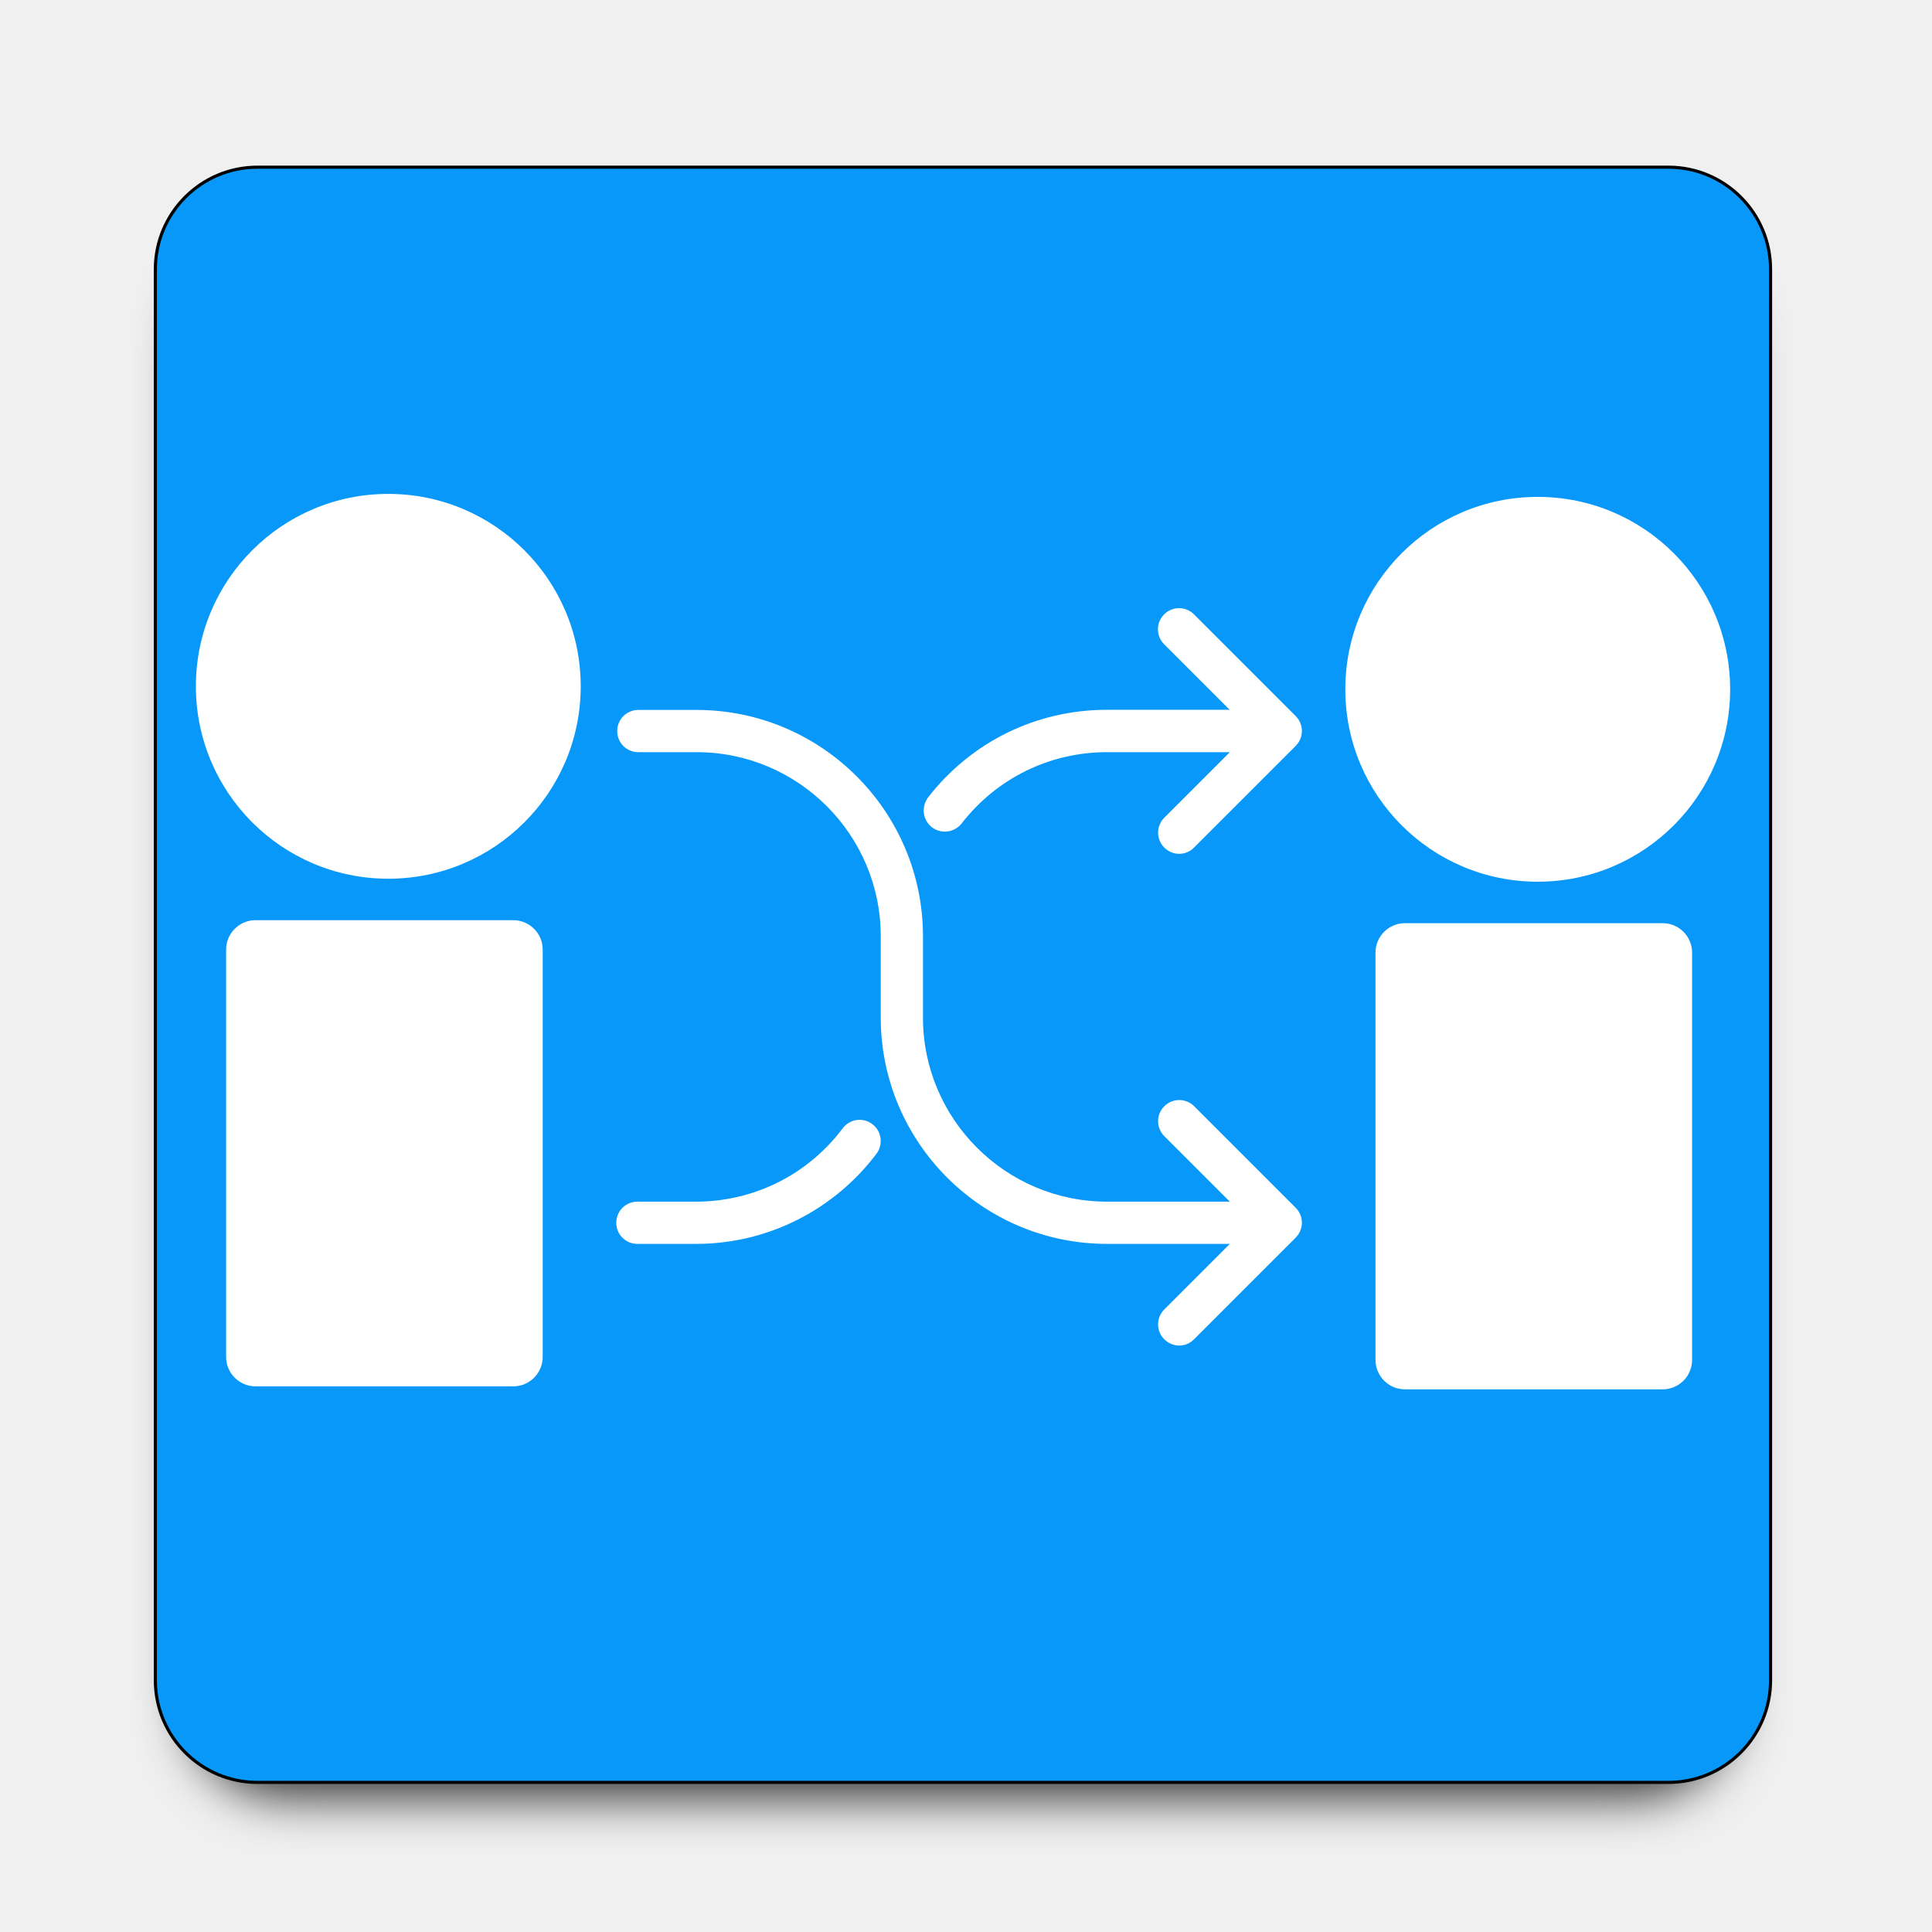
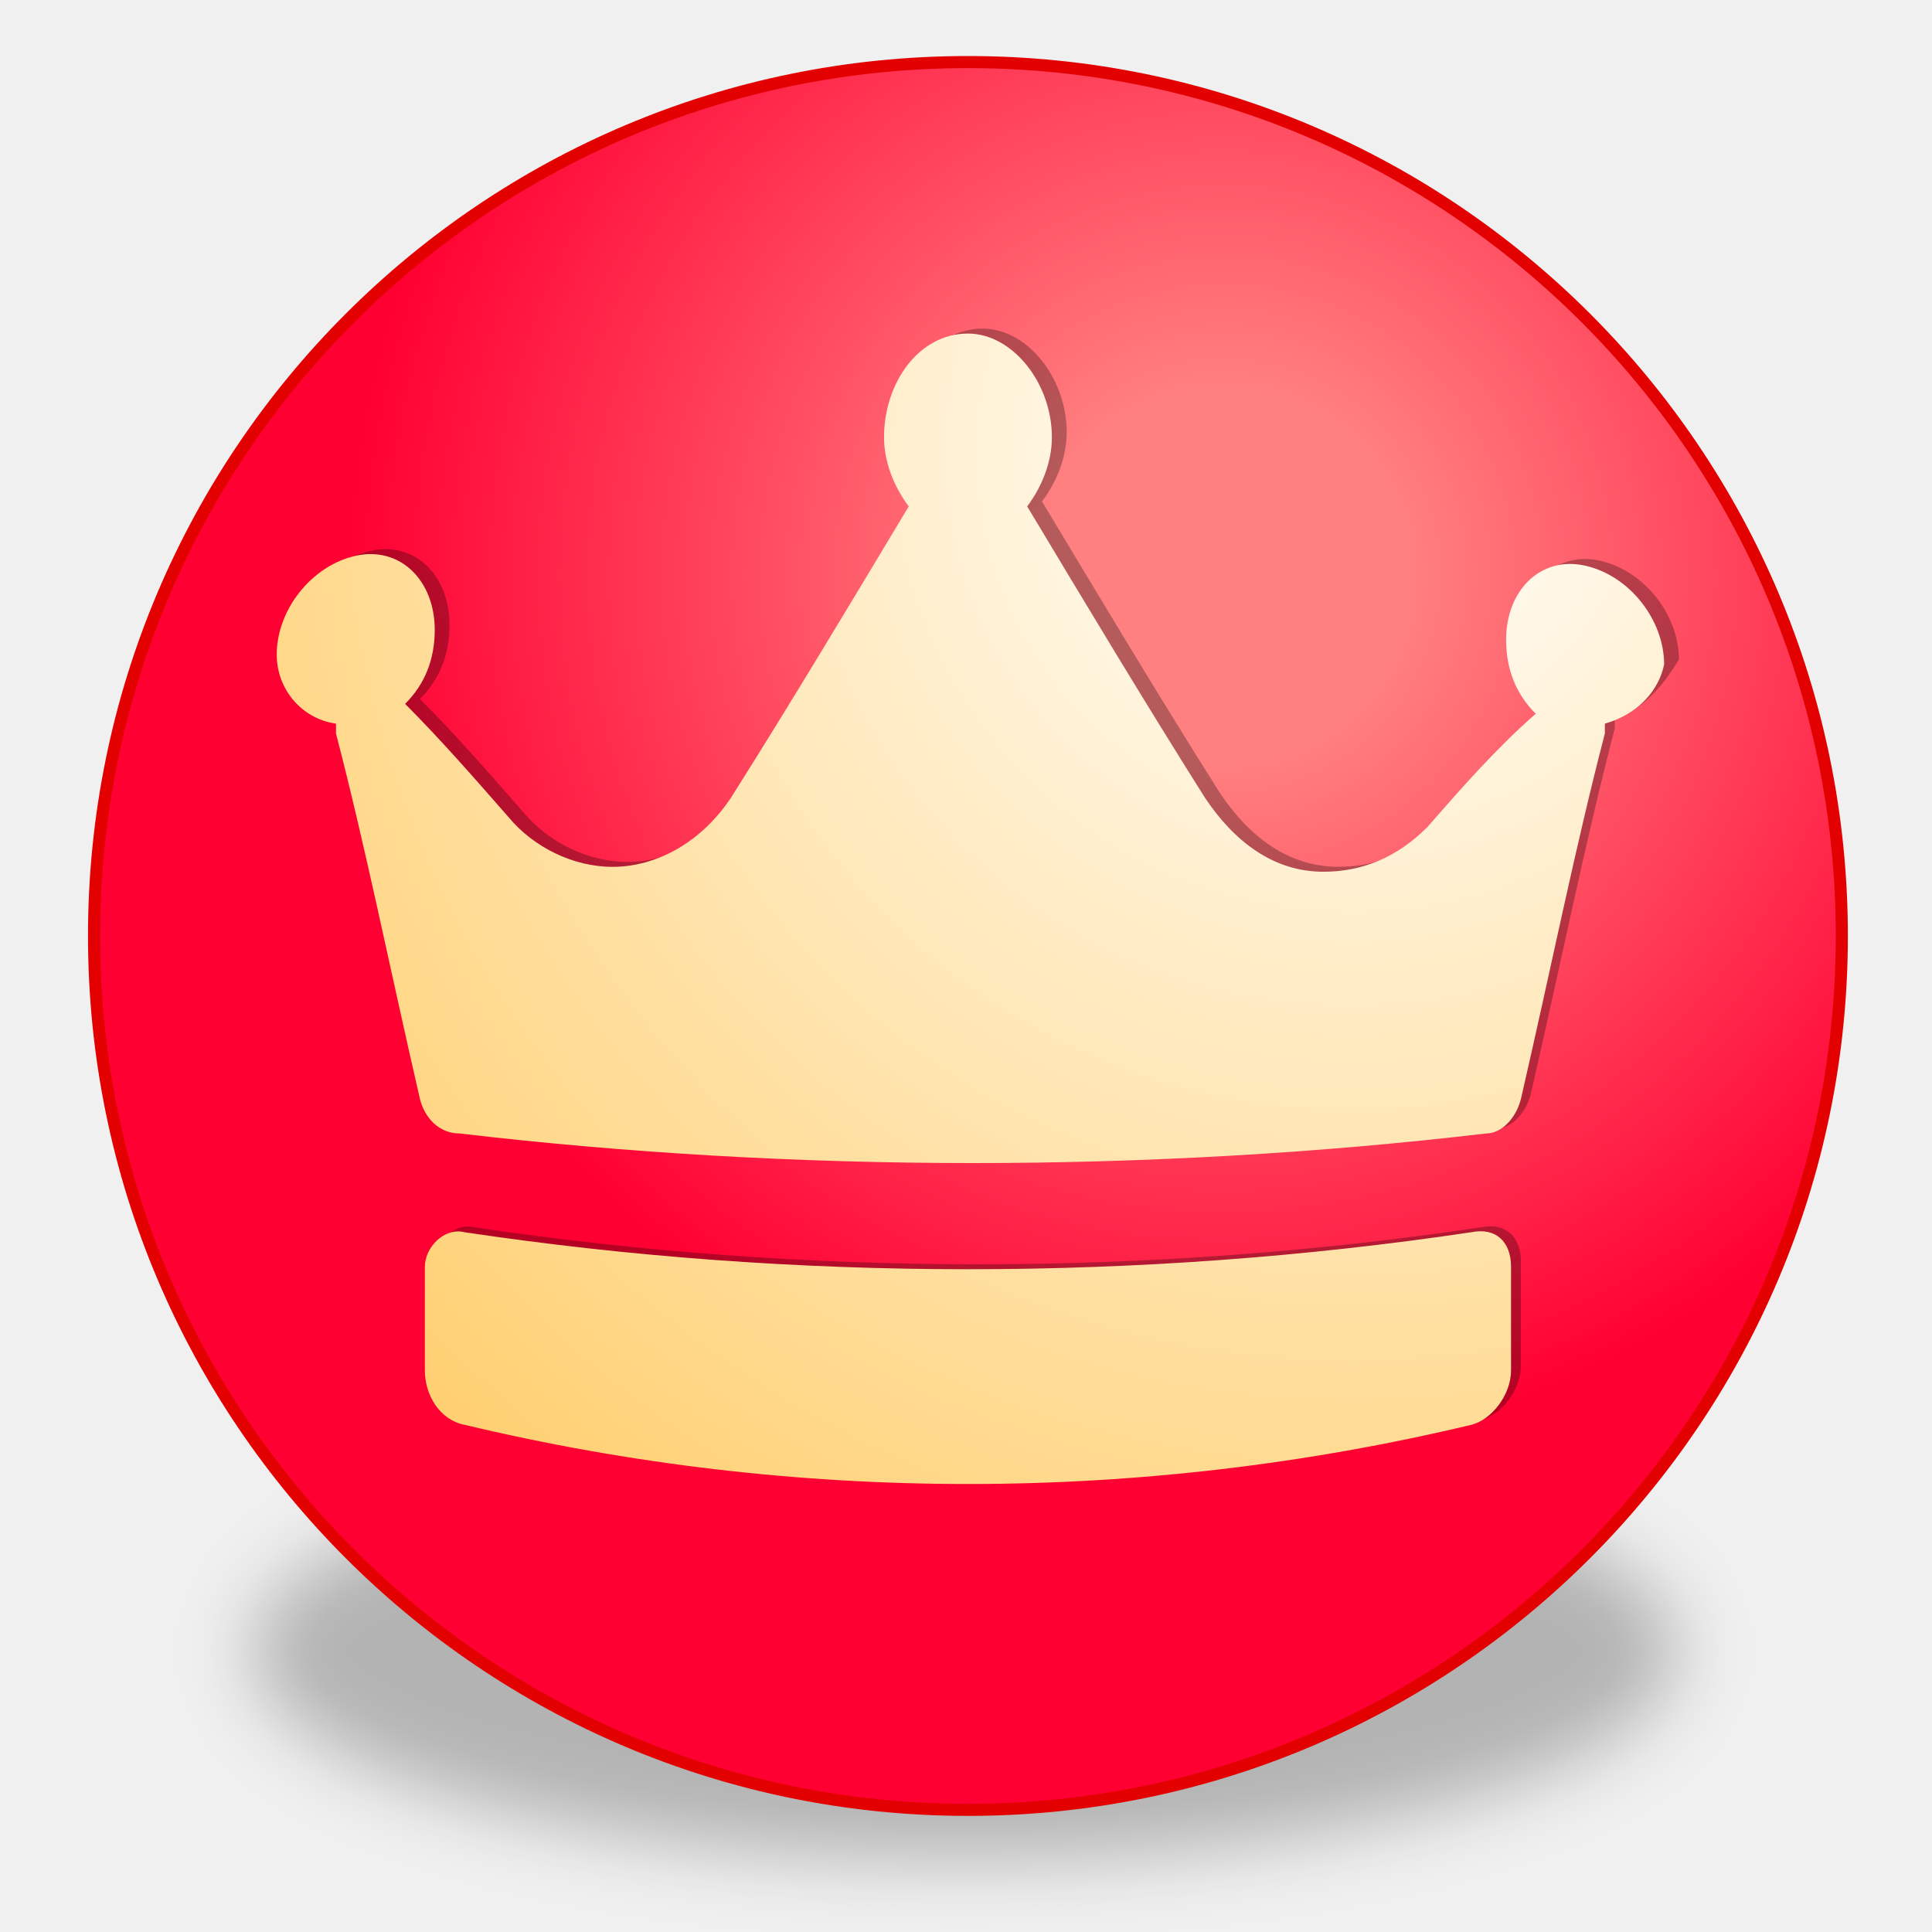
- <svg xmlns="http://www.w3.org/2000/svg" width="64" height="64" id="svg4168" version="1.1" viewBox="0 0 64 64">
-   <defs id="defs4170">
-     <filter style="color-interpolation-filters:sRGB" id="filter4179" x="-0.038" width="1.077" y="-0.038" height="1.077">
-       <feGaussianBlur stdDeviation="0.835" id="feGaussianBlur4181" />
+ <svg xmlns="http://www.w3.org/2000/svg" xmlns:xlink="http://www.w3.org/1999/xlink" version="1.1" id="svg5875" x="0px" y="0px" viewBox="0 0 64 64" style="enable-background:new 0 0 64 64;" xml:space="preserve">
+   <defs id="defs89">
+     <filter style="color-interpolation-filters:sRGB" id="filter4168" x="-0.063" width="1.126" y="-0.215" height="1.431">
+       <feGaussianBlur stdDeviation="1.234" id="feGaussianBlur4170" />
    </filter>
  </defs>
-   <g id="layer1">
-     <rect style="opacity:1;fill:#333333;fill-opacity:1;stroke:#000000;stroke-width:0.1;stroke-miterlimit:1.2;stroke-dasharray:none;stroke-opacity:1;filter:url(#filter4179)" id="rect4292-3" width="52.182" height="52.182" x="5.818" y="5.818" ry="3.3" transform="matrix(0.980264,0,0,0.980264,0.5505441,2.610019)" />
-     <rect style="opacity:1;fill:#0798f9;fill-opacity:1;stroke:#000000;stroke-width:0.103;stroke-miterlimit:1.2;stroke-dasharray:none;stroke-opacity:1" id="rect4292" width="53.506" height="53.506" x="5.146" y="5.538" ry="3.384" />
-     <circle style="opacity:1;fill:#ffffff;fill-opacity:1;stroke:#000000;stroke-width:0.102;stroke-linejoin:round;stroke-miterlimit:1.2;stroke-dasharray:none;stroke-opacity:0" id="path5207-5-5" cx="50.939" cy="22.834" r="6.374" />
-     <rect style="opacity:1;fill:#ffffff;fill-opacity:1;stroke:#000000;stroke-width:0.025;stroke-miterlimit:1.2;stroke-dasharray:none;stroke-opacity:0" id="rect4292-36-3-6" width="10.488" height="15.443" x="45.565" y="30.581" ry="0.977" />
-     <g id="g4617" transform="matrix(0.0518089,0,0,0.0518089,19.55758,20.1463)">
-       <g id="g4571">
-         <g id="g4573">
-           <path id="path4575" d="m 180.25,329.875 c -6,-4.5 -14.4,-3.3 -18.9,2.7 -22.5,29.8 -56.8,46.9 -94.1,46.9 l -37.2,0 c -7.5,0 -13.5,6 -13.5,13.5 0,7.5 6,13.5 13.5,13.5 l 37.3,0 c 23.1,0 45.2,-5.3 65.6,-15.7 19.5,-9.9 36.8,-24.4 50,-42 4.4,-5.9 3.3,-14.4 -2.7,-18.9 z" style="fill:#ffffff" />
-           <path id="path4577" d="m 218.35,140.075 c 2.5,1.9 5.4,2.8 8.3,2.8 4,0 8,-1.8 10.7,-5.2 22.5,-29 56.4,-45.6 93,-45.6 l 78.5,0 -41.9,41.9 c -5.3,5.3 -5.3,13.8 0,19.1 2.6,2.6 6.1,4 9.5,4 3.4,0 6.9,-1.3 9.5,-4 l 65,-65 c 5.3,-5.3 5.3,-13.8 0,-19.1 l -65,-65 c -5.3,-5.3 -13.8,-5.3 -19.1,0 -5.3,5.3 -5.3,13.8 0,19.1 l 41.9,41.9 -78.5,0 c -45,0 -86.7,20.4 -114.4,56.1 -4.4,6 -3.4,14.4 2.5,19 z" style="fill:#ffffff" />
-           <path id="path4579" d="m 386.05,318.475 c -5.3,-5.3 -13.8,-5.3 -19.1,0 -5.3,5.3 -5.3,13.8 0,19.1 l 41.9,41.9 -78.5,0 c -64.9,0 -117.7,-52.8 -117.7,-117.7 l 0,-52 c 0,-79.8 -64.9,-144.7 -144.7,-144.7 l -37.3,0 c -7.5,0 -13.5,6 -13.5,13.5 0,7.5 6,13.5 13.5,13.5 l 37.3,0 c 64.9,0 117.7,52.8 117.7,117.7 l 0,52 c 0,79.8 64.9,144.7 144.7,144.7 l 78.5,0 -41.9,41.9 c -5.3,5.3 -5.3,13.8 0,19.1 2.6,2.6 6.1,4 9.5,4 3.4,0 6.9,-1.3 9.5,-4 l 65,-65 c 5.3,-5.3 5.3,-13.8 0,-19.1 l -64.9,-64.9 z" style="fill:#ffffff" />
-         </g>
-       </g>
-       <g id="g4581" />
-       <g id="g4583" />
-       <g id="g4585" />
-       <g id="g4587" />
-       <g id="g4589" />
-       <g id="g4591" />
-       <g id="g4593" />
-       <g id="g4595" />
-       <g id="g4597" />
-       <g id="g4599" />
-       <g id="g4601" />
-       <g id="g4603" />
-       <g id="g4605" />
-       <g id="g4607" />
-       <g id="g4609" />
-     </g>
-     <circle style="opacity:1;fill:#ffffff;fill-opacity:1;stroke:#000000;stroke-width:0.102;stroke-linejoin:round;stroke-miterlimit:1.2;stroke-dasharray:none;stroke-opacity:0" id="path5207-5-5-7" cx="12.863" cy="22.735" r="6.374" />
-     <rect style="opacity:1;fill:#ffffff;fill-opacity:1;stroke:#000000;stroke-width:0.025;stroke-miterlimit:1.2;stroke-dasharray:none;stroke-opacity:0" id="rect4292-36-3-6-9" width="10.488" height="15.443" x="7.49" y="30.482" ry="0.977" />
+   <style type="text/css" id="style3">
+ 	.st0{fill:url(#SVGID_1_);}
+ 	.st1{fill:url(#SVGID_2_);}
+ 	.st2{fill:url(#SVGID_3_);}
+ 	.st3{fill:url(#SVGID_4_);}
+ 	.st4{fill:url(#SVGID_5_);}
+ 	.st5{fill:url(#SVGID_6_);}
+ 	.st6{opacity:0.29;}
+ 	.st7{fill:url(#SVGID_7_);}
+ </style>
+   <ellipse style="opacity:1;fill:#000000;fill-opacity:0.257;stroke:#000000;stroke-width:1.2;stroke-linejoin:miter;stroke-miterlimit:4;stroke-dasharray:none;stroke-dashoffset:0;stroke-opacity:0;filter:url(#filter4168)" id="path4158" cx="31.948" cy="54.679" rx="23.592" ry="6.878" />
+   <g id="g5" transform="matrix(1.635561,0,0,2.983941,-20.00889,-122.0231)">
+     <radialGradient id="SVGID_1_" cx="28.296" cy="73.53" r="14.739" gradientTransform="matrix(1.1538,0,0,0.1816,-0.7941,45.7499)" gradientUnits="userSpaceOnUse">
+       <stop offset="0" style="stop-color:#000000;stop-opacity:0.5" id="stop8" />
+       <stop offset="8.904086e-002" style="stop-color:#0D0D0D;stop-opacity:0.544" id="stop10" />
+       <stop offset="0.253" style="stop-color:#2E2E2E;stop-opacity:0.626" id="stop12" />
+       <stop offset="0.473" style="stop-color:#656565;stop-opacity:0.737" id="stop14" />
+       <stop offset="0.738" style="stop-color:#AFAFAF;stop-opacity:0.869" id="stop16" />
+       <stop offset="1" style="stop-color:#FFFFFF" id="stop18" />
+     </radialGradient>
  </g>
+   <radialGradient id="SVGID_4_" cx="26.131" cy="13.064" r="17.684" gradientUnits="userSpaceOnUse">
+     <stop offset="4.838710e-002" style="stop-color:#D3B6B6" id="stop57" />
+     <stop offset="1" style="stop-color:#660000" id="stop59" />
+   </radialGradient>
+   <radialGradient id="SVGID_5_" cx="50.96" cy="22.211" r="17.684" gradientUnits="userSpaceOnUse">
+     <stop offset="0" style="stop-color:#E2C6E2" id="stop65" />
+     <stop offset="1" style="stop-color:#993399" id="stop67" />
+   </radialGradient>
+   <radialGradient id="SVGID_6_" cx="37.183" cy="34.103" r="17.684" gradientUnits="userSpaceOnUse" gradientTransform="matrix(1.635561,0,0,1.635561,-20.27366,-36.70745)" xlink:href="#SVGID_7_">
+     <stop offset="0.21" style="stop-color:#ff8080;stop-opacity:1" id="stop74" />
+     <stop offset="1" style="stop-color:#FF0033" id="stop76" />
+   </radialGradient>
+   <circle class="st5" cx="32.064" cy="31.005" r="28.949" id="circle78" style="fill:url(#SVGID_6_);opacity:1;stroke:#e20000;stroke-opacity:1;stroke-width:0.4;stroke-miterlimit:4;stroke-dasharray:none;fill-opacity:1" />
+   <path class="st6" d="m 53.49,23.808 c 0,0.164 0,0.327 0,0.327 -0.981,3.762 -1.799,7.851 -2.78,12.103 -0.164,0.654 -0.654,1.145 -1.145,1.145 -5.561,0.654 -11.285,0.981 -17.01,0.981 0,0 0,0 0,0 -5.724,0 -11.449,-0.327 -17.01,-0.981 -0.654,0 -1.145,-0.491 -1.308,-1.145 -0.981,-4.252 -1.799,-8.341 -2.78,-12.103 0,-0.164 0,-0.327 0,-0.327 -1.145,-0.164 -1.799,-1.145 -1.799,-2.29 0,-1.472 1.145,-2.944 2.617,-3.271 1.472,-0.327 2.617,0.818 2.617,2.453 0,0.981 -0.327,1.799 -0.981,2.453 1.145,1.145 2.29,2.453 3.435,3.762 0.818,0.981 2.126,1.636 3.435,1.636 1.472,0 2.944,-0.818 3.925,-2.29 1.963,-3.108 3.925,-6.379 5.888,-9.65 -0.491,-0.654 -0.818,-1.472 -0.818,-2.29 0,-1.799 1.145,-3.435 2.78,-3.435 1.472,0 2.78,1.636 2.78,3.435 0,0.818 -0.327,1.636 -0.818,2.29 0,0 0,0 0,0 1.963,3.271 3.925,6.542 5.888,9.65 0.981,1.472 2.29,2.453 3.925,2.453 1.308,0 2.453,-0.491 3.435,-1.472 1.145,-1.308 2.29,-2.617 3.598,-3.762 -0.654,-0.654 -0.981,-1.472 -0.981,-2.453 0,-1.636 1.145,-2.78 2.617,-2.453 1.472,0.327 2.617,1.799 2.617,3.271 -0.491,0.818 -1.145,1.636 -2.126,1.963 z M 50.383,41.799 c 0,-0.818 -0.491,-1.308 -1.308,-1.145 -10.958,1.636 -22.407,1.636 -33.365,0 -0.654,-0.164 -1.308,0.491 -1.308,1.145 0,1.145 0,2.29 0,3.435 0,0.818 0.491,1.636 1.308,1.799 10.958,2.617 22.407,2.617 33.365,0 0.654,-0.164 1.308,-0.981 1.308,-1.799 0,-1.145 0,-2.29 0,-3.435 z" id="path80" style="opacity:0.29" />
+   <radialGradient id="SVGID_7_" cx="39.775" cy="31.613" r="28.881" gradientUnits="userSpaceOnUse" gradientTransform="matrix(1.635561,0,0,1.635561,-20.27366,-36.70745)">
+     <stop offset="0" style="stop-color:#FFFFFF" id="stop83" />
+     <stop offset="1" style="stop-color:#FFCC66" id="stop85" />
+   </radialGradient>
+   <path class="st7" d="m 53.163,23.972 c 0,0.164 0,0.327 0,0.327 -0.981,3.762 -1.799,7.851 -2.78,12.103 -0.164,0.654 -0.654,1.145 -1.145,1.145 -5.561,0.654 -11.285,0.981 -17.01,0.981 0,0 0,0 0,0 -5.724,0 -11.449,-0.327 -17.01,-0.981 -0.654,0 -1.145,-0.491 -1.308,-1.145 -0.981,-4.252 -1.799,-8.341 -2.78,-12.103 0,-0.164 0,-0.327 0,-0.327 -1.145,-0.164 -1.963,-1.145 -1.963,-2.29 0,-1.472 1.145,-2.944 2.617,-3.271 1.472,-0.327 2.617,0.818 2.617,2.453 0,0.981 -0.327,1.799 -0.981,2.453 1.145,1.145 2.29,2.453 3.435,3.762 0.818,0.981 2.126,1.636 3.435,1.636 1.472,0 2.944,-0.818 3.925,-2.29 1.963,-3.108 3.925,-6.379 5.888,-9.65 -0.491,-0.654 -0.818,-1.472 -0.818,-2.29 0,-1.799 1.145,-3.435 2.78,-3.435 1.472,0 2.78,1.636 2.78,3.435 0,0.818 -0.327,1.636 -0.818,2.29 0,0 0,0 0,0 1.963,3.271 3.925,6.542 5.888,9.65 0.981,1.472 2.29,2.453 3.925,2.453 1.308,0 2.453,-0.491 3.435,-1.472 1.145,-1.308 2.29,-2.617 3.598,-3.762 -0.654,-0.654 -0.981,-1.472 -0.981,-2.453 0,-1.636 1.145,-2.78 2.617,-2.453 1.472,0.327 2.617,1.799 2.617,3.271 -0.164,0.818 -0.818,1.636 -1.963,1.963 z m -3.108,17.991 c 0,-0.818 -0.491,-1.308 -1.308,-1.145 -10.958,1.636 -22.407,1.636 -33.365,0 -0.654,-0.164 -1.308,0.491 -1.308,1.145 0,1.145 0,2.29 0,3.435 0,0.818 0.491,1.636 1.308,1.799 10.958,2.617 22.407,2.617 33.365,0 0.654,-0.164 1.308,-0.981 1.308,-1.799 0,-1.145 0,-2.29 0,-3.435 z" id="path87" style="fill:url(#SVGID_7_)" />
</svg>
